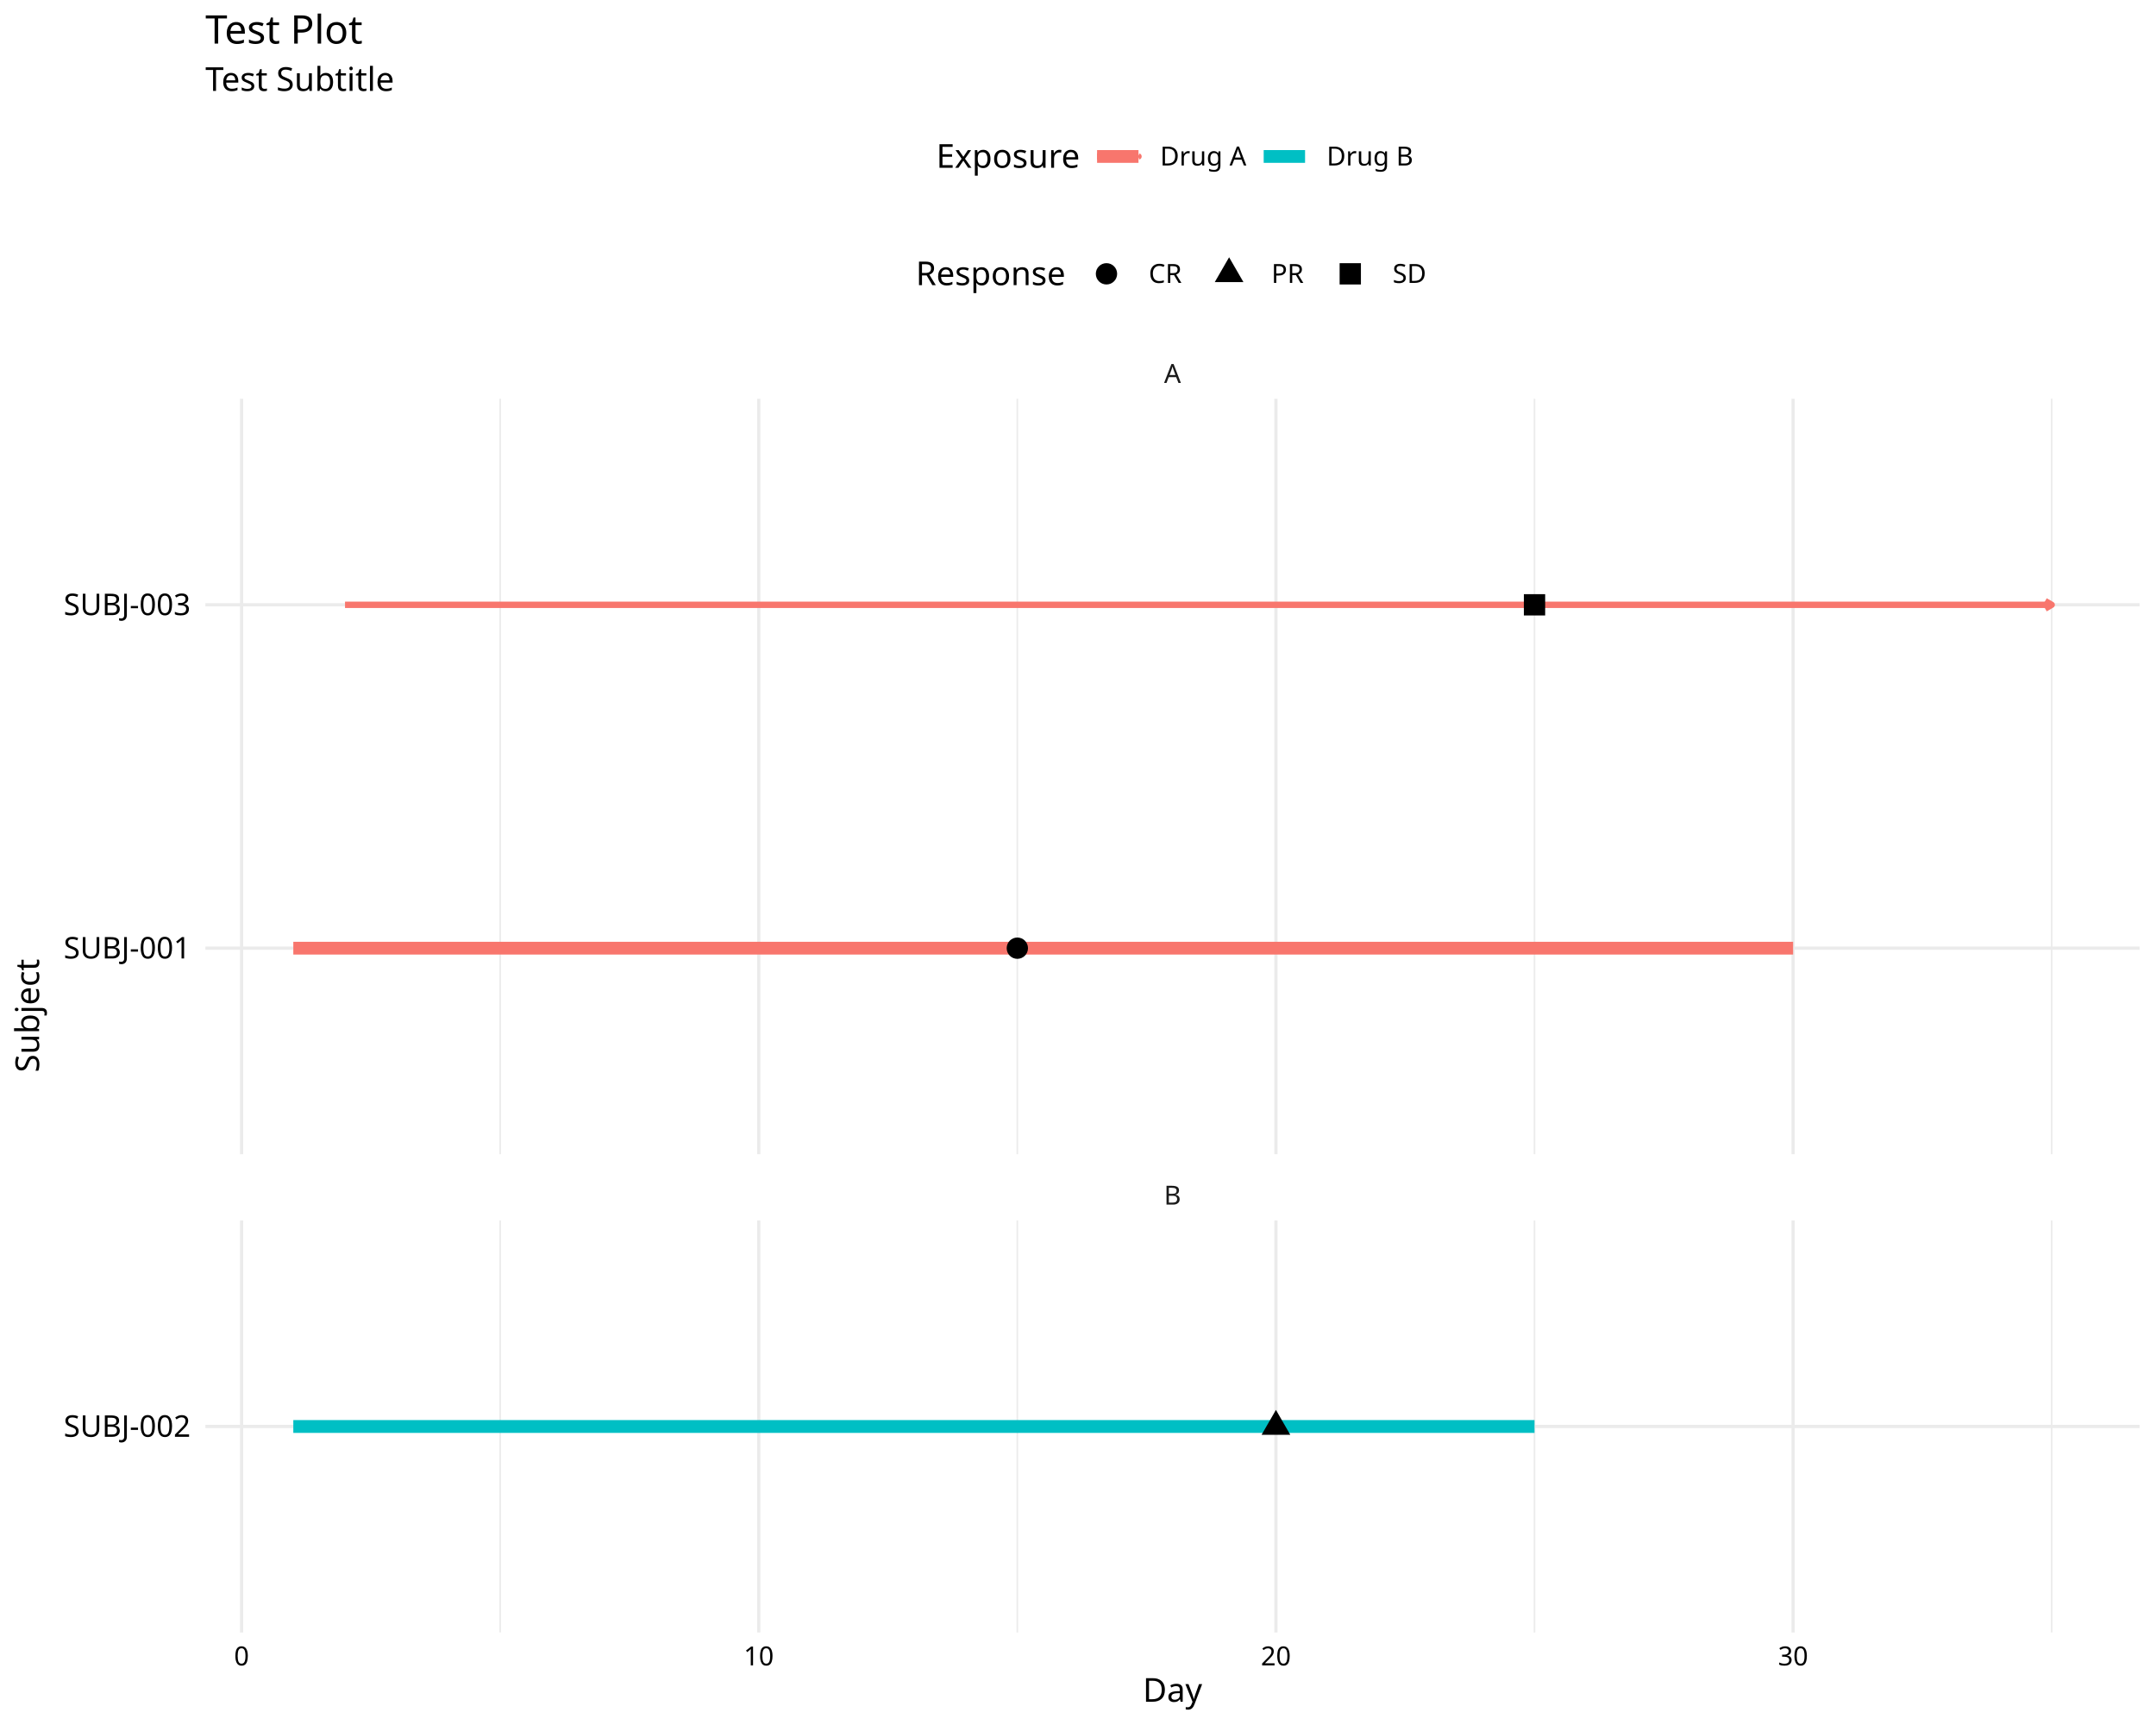
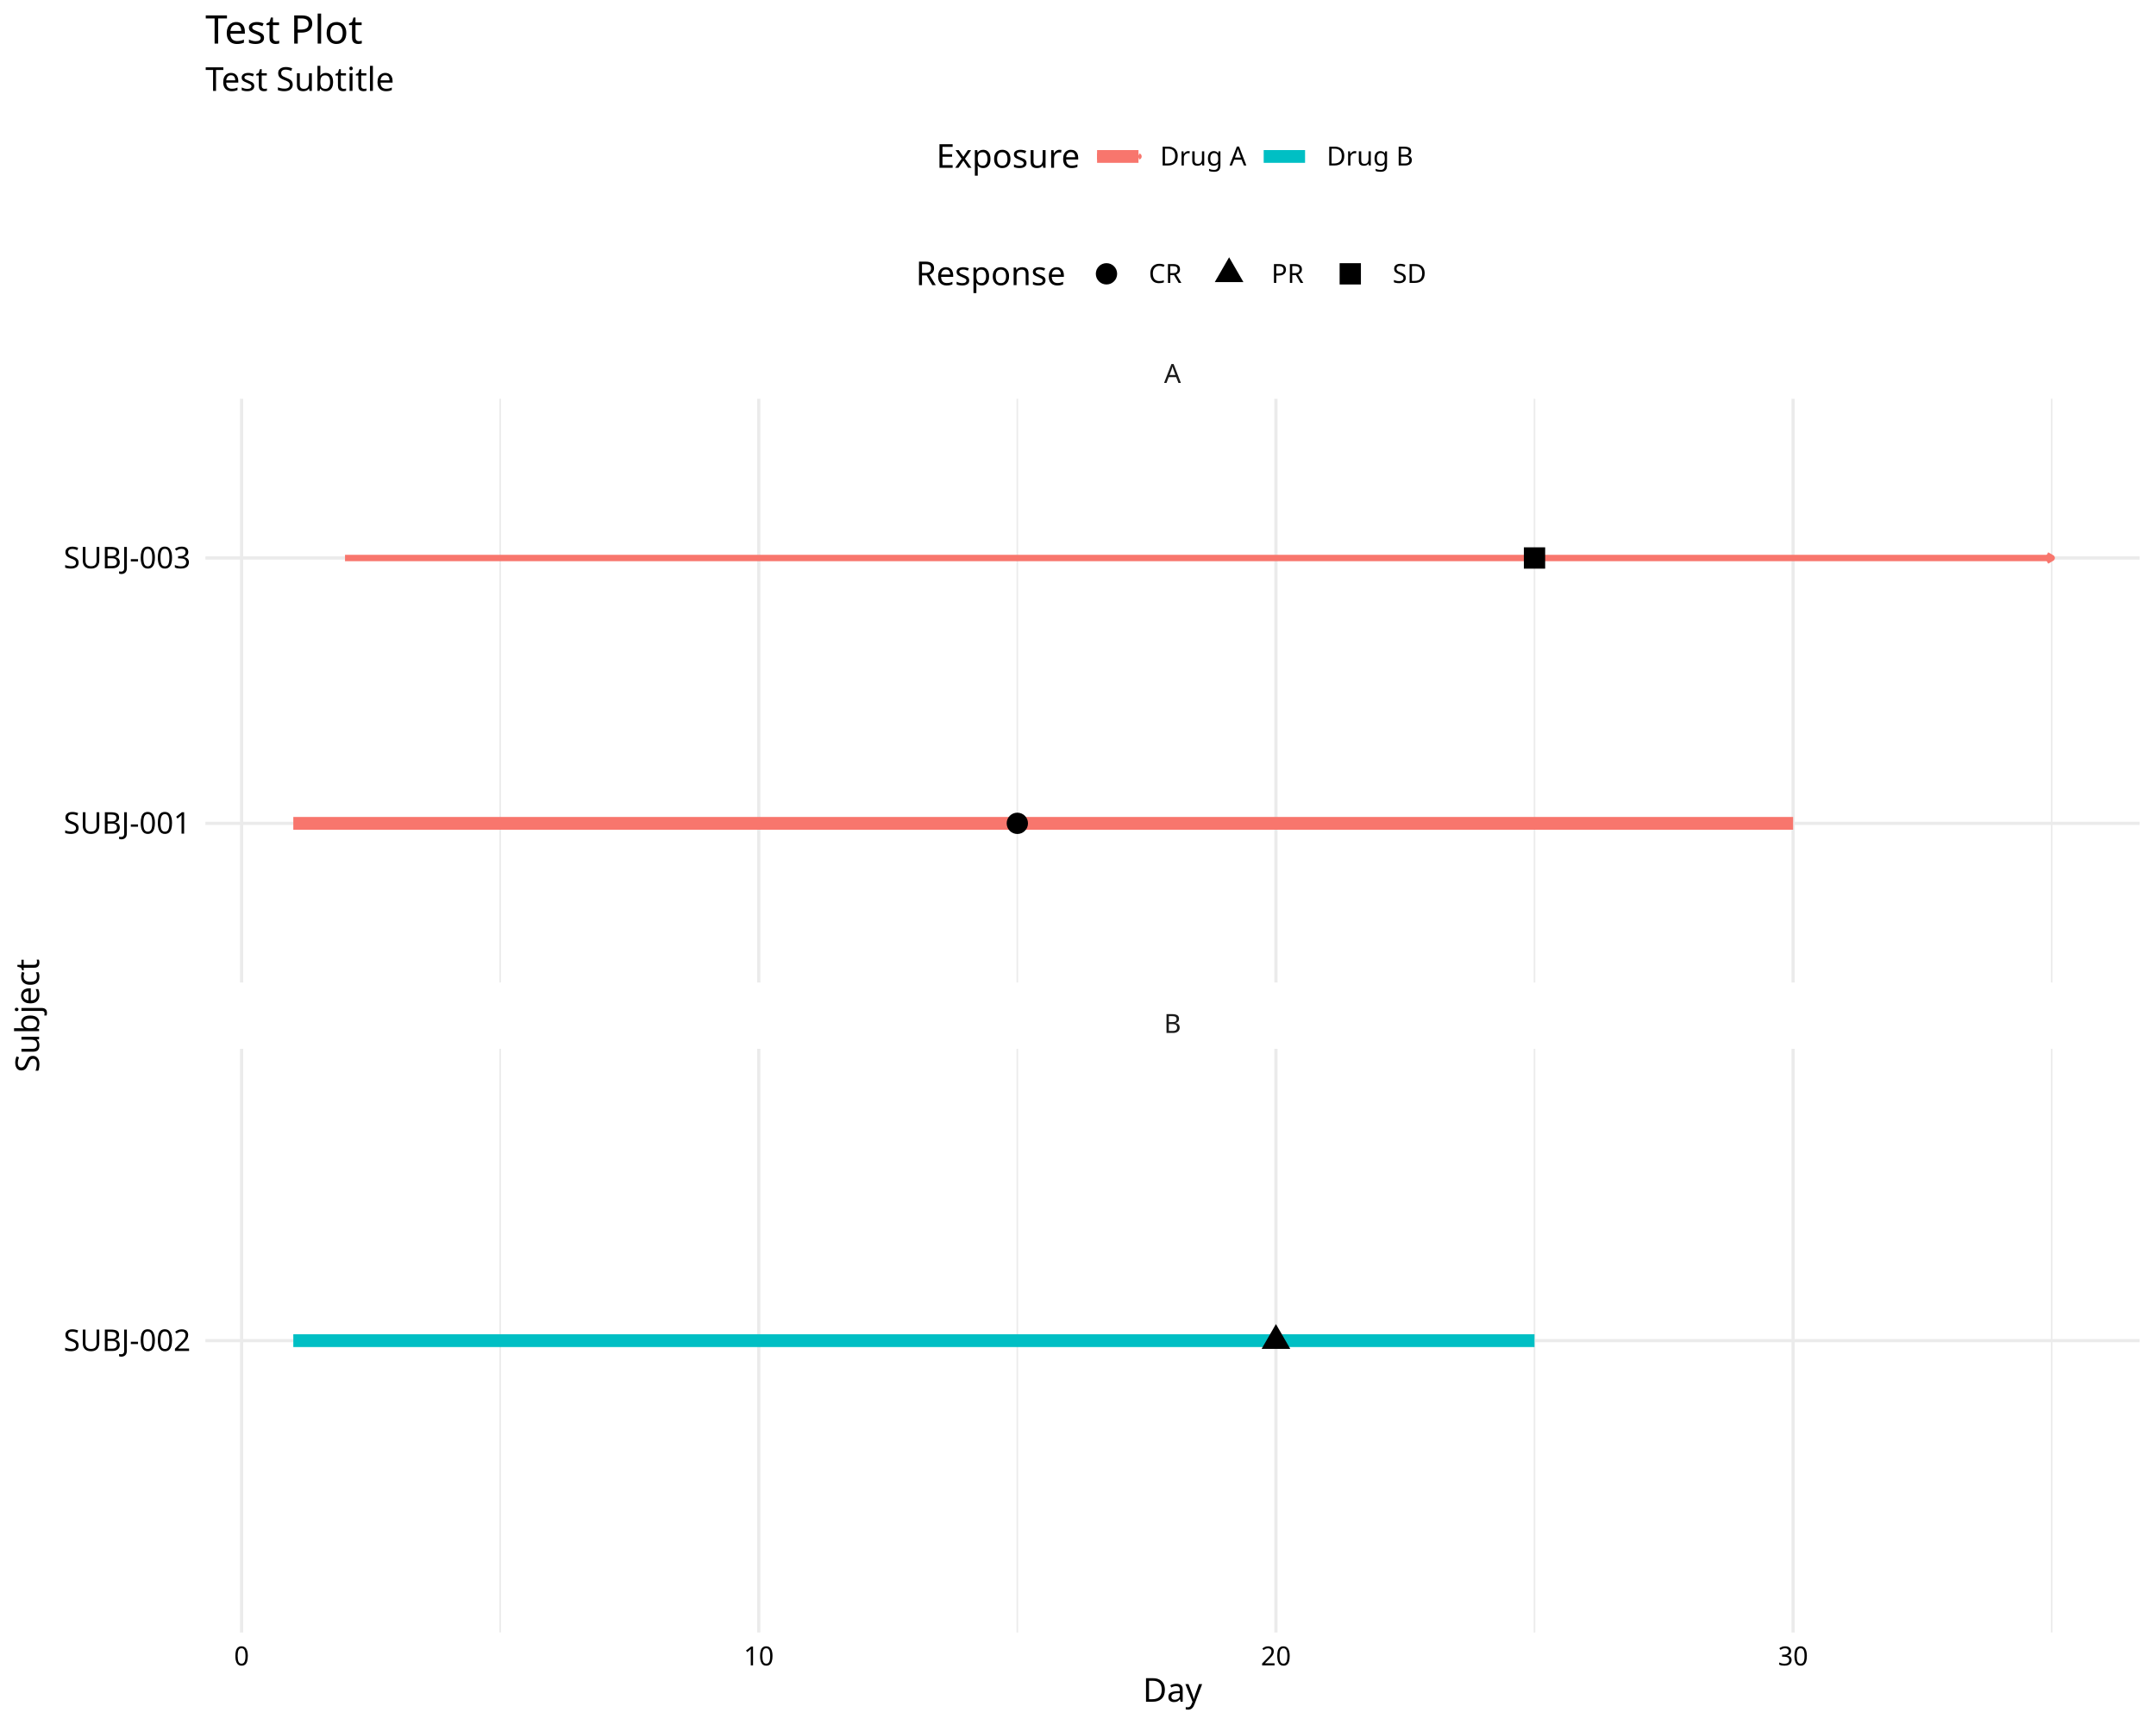
<svg xmlns="http://www.w3.org/2000/svg" class="svglite" data-engine-version="2.0" width="720.00pt" height="576.00pt" viewBox="0 0 720.00 576.00">
  <defs>
    <style type="text/css">
    .svglite line, .svglite polyline, .svglite polygon, .svglite path, .svglite rect, .svglite circle {
      fill: none;
      stroke: #000000;
      stroke-linecap: round;
      stroke-linejoin: round;
      stroke-miterlimit: 10.00;
    }
  </style>
  </defs>
  <rect width="100%" height="100%" style="stroke: none; fill: #FFFFFF;" />
  <defs>
    <clipPath id="cpMC4wMHw3MjAuMDB8MC4wMHw1NzYuMDA=">
      <rect x="0.00" y="0.00" width="720.00" height="576.00" />
    </clipPath>
  </defs>
  <g clip-path="url(#cpMC4wMHw3MjAuMDB8MC4wMHw1NzYuMDA=)">
    <rect x="0.00" y="0.00" width="720.00" height="576.00" style="stroke-width: 1.07; stroke: none; fill: #FFFFFF;" />
  </g>
  <defs>
-     <clipPath id="cpNjguNTl8NzE0LjUyfDEzMy4xNnwzODUuNDA=">
-       <rect x="68.59" y="133.16" width="645.93" height="252.24" />
+     <clipPath id="cpNjguNTl8NzE0LjUyfDEzMy4xNnwzMjguMDc=">
+       <rect x="68.59" y="133.16" width="645.93" height="194.91" />
    </clipPath>
  </defs>
-   <g clip-path="url(#cpNjguNTl8NzE0LjUyfDEzMy4xNnwzODUuNDA=)">
-     <polyline points="167.04,385.40 167.04,133.16 " style="stroke-width: 0.53; stroke: #EBEBEB; stroke-linecap: butt;" />
-     <polyline points="339.74,385.40 339.74,133.16 " style="stroke-width: 0.53; stroke: #EBEBEB; stroke-linecap: butt;" />
-     <polyline points="512.45,385.40 512.45,133.16 " style="stroke-width: 0.53; stroke: #EBEBEB; stroke-linecap: butt;" />
-     <polyline points="685.16,385.40 685.16,133.16 " style="stroke-width: 0.53; stroke: #EBEBEB; stroke-linecap: butt;" />
-     <polyline points="68.59,316.61 714.52,316.61 " style="stroke-width: 1.07; stroke: #EBEBEB; stroke-linecap: butt;" />
-     <polyline points="68.59,201.95 714.52,201.95 " style="stroke-width: 1.07; stroke: #EBEBEB; stroke-linecap: butt;" />
-     <polyline points="80.68,385.40 80.68,133.16 " style="stroke-width: 1.07; stroke: #EBEBEB; stroke-linecap: butt;" />
-     <polyline points="253.39,385.40 253.39,133.16 " style="stroke-width: 1.07; stroke: #EBEBEB; stroke-linecap: butt;" />
-     <polyline points="426.10,385.40 426.10,133.16 " style="stroke-width: 1.07; stroke: #EBEBEB; stroke-linecap: butt;" />
-     <polyline points="598.81,385.40 598.81,133.16 " style="stroke-width: 1.07; stroke: #EBEBEB; stroke-linecap: butt;" />
-     <line x1="97.95" y1="316.61" x2="598.81" y2="316.61" style="stroke-width: 4.27; stroke: #F8766D; stroke-linecap: butt;" />
-     <line x1="115.22" y1="201.95" x2="685.16" y2="201.95" style="stroke-width: 2.13; stroke: #F8766D; stroke-linecap: butt;" />
-     <polyline points="682.98,203.22 685.16,201.95 682.98,200.69 " style="stroke-width: 2.13; stroke: #F8766D; stroke-linecap: butt;" />
-     <circle cx="339.74" cy="316.61" r="3.56" style="stroke-width: 0.71; stroke: none; fill: #000000;" />
-     <polygon points="508.90,205.51 516.01,205.51 516.01,198.40 508.90,198.40 " style="stroke-width: 0.71; stroke: none; fill: #000000;" />
+   <g clip-path="url(#cpNjguNTl8NzE0LjUyfDEzMy4xNnwzMjguMDc=)">
+     <polyline points="167.04,328.07 167.04,133.16 " style="stroke-width: 0.53; stroke: #EBEBEB; stroke-linecap: butt;" />
+     <polyline points="339.74,328.07 339.74,133.16 " style="stroke-width: 0.53; stroke: #EBEBEB; stroke-linecap: butt;" />
+     <polyline points="512.45,328.07 512.45,133.16 " style="stroke-width: 0.53; stroke: #EBEBEB; stroke-linecap: butt;" />
+     <polyline points="685.16,328.07 685.16,133.16 " style="stroke-width: 0.53; stroke: #EBEBEB; stroke-linecap: butt;" />
+     <polyline points="68.59,274.92 714.52,274.92 " style="stroke-width: 1.07; stroke: #EBEBEB; stroke-linecap: butt;" />
+     <polyline points="68.59,186.32 714.52,186.32 " style="stroke-width: 1.07; stroke: #EBEBEB; stroke-linecap: butt;" />
+     <polyline points="80.68,328.07 80.68,133.16 " style="stroke-width: 1.07; stroke: #EBEBEB; stroke-linecap: butt;" />
+     <polyline points="253.39,328.07 253.39,133.16 " style="stroke-width: 1.07; stroke: #EBEBEB; stroke-linecap: butt;" />
+     <polyline points="426.10,328.07 426.10,133.16 " style="stroke-width: 1.07; stroke: #EBEBEB; stroke-linecap: butt;" />
+     <polyline points="598.81,328.07 598.81,133.16 " style="stroke-width: 1.07; stroke: #EBEBEB; stroke-linecap: butt;" />
+     <line x1="97.95" y1="274.92" x2="598.81" y2="274.92" style="stroke-width: 4.27; stroke: #F8766D; stroke-linecap: butt;" />
+     <line x1="115.22" y1="186.32" x2="685.16" y2="186.32" style="stroke-width: 2.13; stroke: #F8766D; stroke-linecap: butt;" />
+     <polyline points="683.47,187.29 685.16,186.32 683.47,185.35 " style="stroke-width: 2.13; stroke: #F8766D; stroke-linecap: butt;" />
+     <circle cx="339.74" cy="274.92" r="3.56" style="stroke-width: 0.71; stroke: none; fill: #000000;" />
+     <polygon points="508.90,189.88 516.01,189.88 516.01,182.76 508.90,182.76 " style="stroke-width: 0.71; stroke: none; fill: #000000;" />
  </g>
  <g clip-path="url(#cpMC4wMHw3MjAuMDB8MC4wMHw1NzYuMDA=)">
</g>
  <defs>
-     <clipPath id="cpNjguNTl8NzE0LjUyfDQwNy41M3w1NDUuMTE=">
-       <rect x="68.59" y="407.53" width="645.93" height="137.58" />
+     <clipPath id="cpNjguNTl8NzE0LjUyfDM1MC4yMHw1NDUuMTE=">
+       <rect x="68.59" y="350.20" width="645.93" height="194.91" />
    </clipPath>
  </defs>
-   <g clip-path="url(#cpNjguNTl8NzE0LjUyfDQwNy41M3w1NDUuMTE=)">
-     <polyline points="167.04,545.11 167.04,407.53 " style="stroke-width: 0.53; stroke: #EBEBEB; stroke-linecap: butt;" />
-     <polyline points="339.74,545.11 339.74,407.53 " style="stroke-width: 0.53; stroke: #EBEBEB; stroke-linecap: butt;" />
-     <polyline points="512.45,545.11 512.45,407.53 " style="stroke-width: 0.53; stroke: #EBEBEB; stroke-linecap: butt;" />
-     <polyline points="685.16,545.11 685.16,407.53 " style="stroke-width: 0.53; stroke: #EBEBEB; stroke-linecap: butt;" />
-     <polyline points="68.59,476.32 714.52,476.32 " style="stroke-width: 1.07; stroke: #EBEBEB; stroke-linecap: butt;" />
-     <polyline points="80.68,545.11 80.68,407.53 " style="stroke-width: 1.07; stroke: #EBEBEB; stroke-linecap: butt;" />
-     <polyline points="253.39,545.11 253.39,407.53 " style="stroke-width: 1.07; stroke: #EBEBEB; stroke-linecap: butt;" />
-     <polyline points="426.10,545.11 426.10,407.53 " style="stroke-width: 1.07; stroke: #EBEBEB; stroke-linecap: butt;" />
-     <polyline points="598.81,545.11 598.81,407.53 " style="stroke-width: 1.07; stroke: #EBEBEB; stroke-linecap: butt;" />
-     <line x1="97.95" y1="476.32" x2="512.45" y2="476.32" style="stroke-width: 4.27; stroke: #00BFC4; stroke-linecap: butt;" />
-     <polygon points="426.10,470.79 430.89,479.09 421.31,479.09 " style="stroke-width: 0.71; stroke: none; fill: #000000;" />
+   <g clip-path="url(#cpNjguNTl8NzE0LjUyfDM1MC4yMHw1NDUuMTE=)">
+     <polyline points="167.04,545.11 167.04,350.20 " style="stroke-width: 0.53; stroke: #EBEBEB; stroke-linecap: butt;" />
+     <polyline points="339.74,545.11 339.74,350.20 " style="stroke-width: 0.53; stroke: #EBEBEB; stroke-linecap: butt;" />
+     <polyline points="512.45,545.11 512.45,350.20 " style="stroke-width: 0.53; stroke: #EBEBEB; stroke-linecap: butt;" />
+     <polyline points="685.16,545.11 685.16,350.20 " style="stroke-width: 0.53; stroke: #EBEBEB; stroke-linecap: butt;" />
+     <polyline points="68.59,447.66 714.52,447.66 " style="stroke-width: 1.07; stroke: #EBEBEB; stroke-linecap: butt;" />
+     <polyline points="80.68,545.11 80.68,350.20 " style="stroke-width: 1.07; stroke: #EBEBEB; stroke-linecap: butt;" />
+     <polyline points="253.39,545.11 253.39,350.20 " style="stroke-width: 1.07; stroke: #EBEBEB; stroke-linecap: butt;" />
+     <polyline points="426.10,545.11 426.10,350.20 " style="stroke-width: 1.07; stroke: #EBEBEB; stroke-linecap: butt;" />
+     <polyline points="598.81,545.11 598.81,350.20 " style="stroke-width: 1.07; stroke: #EBEBEB; stroke-linecap: butt;" />
+     <line x1="97.95" y1="447.66" x2="512.45" y2="447.66" style="stroke-width: 4.27; stroke: #00BFC4; stroke-linecap: butt;" />
+     <polygon points="426.10,442.13 430.89,450.42 421.31,450.42 " style="stroke-width: 0.71; stroke: none; fill: #000000;" />
  </g>
  <g clip-path="url(#cpMC4wMHw3MjAuMDB8MC4wMHw1NzYuMDA=)">
</g>
  <defs>
-     <clipPath id="cpNjguNTl8NzE0LjUyfDM5MC44OHw0MDcuNTM=">
-       <rect x="68.59" y="390.88" width="645.93" height="16.65" />
+     <clipPath id="cpNjguNTl8NzE0LjUyfDMzMy41NXwzNTAuMjA=">
+       <rect x="68.59" y="333.55" width="645.93" height="16.65" />
    </clipPath>
  </defs>
-   <g clip-path="url(#cpNjguNTl8NzE0LjUyfDM5MC44OHw0MDcuNTM=)">
-     <text x="391.56" y="402.23" text-anchor="middle" style="font-size: 8.80px; fill: #1A1A1A; font-family: sans;" textLength="5.87px" lengthAdjust="spacingAndGlyphs">B</text>
+   <g clip-path="url(#cpNjguNTl8NzE0LjUyfDMzMy41NXwzNTAuMjA=)">
+     <text x="391.56" y="344.91" text-anchor="middle" style="font-size: 8.80px; fill: #1A1A1A; font-family: sans;" textLength="5.87px" lengthAdjust="spacingAndGlyphs">B</text>
  </g>
  <g clip-path="url(#cpMC4wMHw3MjAuMDB8MC4wMHw1NzYuMDA=)">
</g>
  <defs>
    <clipPath id="cpNjguNTl8NzE0LjUyfDExNi41MXwxMzMuMTY=">
      <rect x="68.59" y="116.51" width="645.93" height="16.65" />
    </clipPath>
  </defs>
  <g clip-path="url(#cpNjguNTl8NzE0LjUyfDExNi41MXwxMzMuMTY=)">
    <text x="391.56" y="127.87" text-anchor="middle" style="font-size: 8.80px; fill: #1A1A1A; font-family: sans;" textLength="5.87px" lengthAdjust="spacingAndGlyphs">A</text>
  </g>
  <g clip-path="url(#cpMC4wMHw3MjAuMDB8MC4wMHw1NzYuMDA=)">
    <text x="80.68" y="556.10" text-anchor="middle" style="font-size: 8.80px; font-family: sans;" textLength="4.89px" lengthAdjust="spacingAndGlyphs">0</text>
    <text x="253.39" y="556.10" text-anchor="middle" style="font-size: 8.80px; font-family: sans;" textLength="9.79px" lengthAdjust="spacingAndGlyphs">10</text>
    <text x="426.10" y="556.10" text-anchor="middle" style="font-size: 8.80px; font-family: sans;" textLength="9.79px" lengthAdjust="spacingAndGlyphs">20</text>
    <text x="598.81" y="556.10" text-anchor="middle" style="font-size: 8.80px; font-family: sans;" textLength="9.79px" lengthAdjust="spacingAndGlyphs">30</text>
-     <text x="63.66" y="320.05" text-anchor="end" style="font-size: 10.00px; font-family: sans;" textLength="45.59px" lengthAdjust="spacingAndGlyphs">SUBJ-001</text>
-     <text x="63.66" y="205.40" text-anchor="end" style="font-size: 10.00px; font-family: sans;" textLength="45.59px" lengthAdjust="spacingAndGlyphs">SUBJ-003</text>
-     <text x="63.66" y="479.76" text-anchor="end" style="font-size: 10.00px; font-family: sans;" textLength="45.59px" lengthAdjust="spacingAndGlyphs">SUBJ-002</text>
+     <text x="63.66" y="278.36" text-anchor="end" style="font-size: 10.00px; font-family: sans;" textLength="45.59px" lengthAdjust="spacingAndGlyphs">SUBJ-001</text>
+     <text x="63.66" y="189.76" text-anchor="end" style="font-size: 10.00px; font-family: sans;" textLength="45.59px" lengthAdjust="spacingAndGlyphs">SUBJ-003</text>
+     <text x="63.66" y="451.10" text-anchor="end" style="font-size: 10.00px; font-family: sans;" textLength="45.59px" lengthAdjust="spacingAndGlyphs">SUBJ-002</text>
    <text x="391.56" y="568.24" text-anchor="middle" style="font-size: 11.00px; font-family: sans;" textLength="19.57px" lengthAdjust="spacingAndGlyphs">Day</text>
    <text transform="translate(13.05,339.14) rotate(-90)" text-anchor="middle" style="font-size: 11.00px; font-family: sans;" textLength="36.70px" lengthAdjust="spacingAndGlyphs">Subject</text>
    <text x="312.68" y="56.02" style="font-size: 11.00px; font-family: sans;" textLength="46.48px" lengthAdjust="spacingAndGlyphs">Exposure</text>
    <line x1="366.37" y1="52.24" x2="380.20" y2="52.24" style="stroke-width: 4.27; stroke: #F8766D; stroke-linecap: butt;" />
    <line x1="366.37" y1="52.24" x2="380.20" y2="52.24" style="stroke-width: 2.13; stroke: #F8766D; stroke-linecap: butt;" />
    <polyline points="380.05,52.32 380.20,52.24 380.05,52.15 " style="stroke-width: 2.13; stroke: #F8766D; stroke-linecap: butt;" />
    <line x1="422.01" y1="52.24" x2="435.83" y2="52.24" style="stroke-width: 4.27; stroke: #00BFC4; stroke-linecap: butt;" />
    <text x="387.41" y="55.26" style="font-size: 8.80px; font-family: sans;" textLength="27.39px" lengthAdjust="spacingAndGlyphs">Drug A</text>
    <text x="443.04" y="55.26" style="font-size: 8.80px; font-family: sans;" textLength="27.39px" lengthAdjust="spacingAndGlyphs">Drug B</text>
    <text x="305.84" y="95.22" style="font-size: 11.00px; font-family: sans;" textLength="49.55px" lengthAdjust="spacingAndGlyphs">Response</text>
    <circle cx="369.51" cy="91.43" r="3.56" style="stroke-width: 0.71; stroke: none; fill: #000000;" />
    <polygon points="410.46,85.91 415.25,94.20 405.67,94.20 " style="stroke-width: 0.71; stroke: none; fill: #000000;" />
    <polygon points="447.37,94.99 454.48,94.99 454.48,87.88 447.37,87.88 " style="stroke-width: 0.71; stroke: none; fill: #000000;" />
    <text x="383.62" y="94.46" style="font-size: 8.80px; font-family: sans;" textLength="12.71px" lengthAdjust="spacingAndGlyphs">CR</text>
    <text x="424.58" y="94.46" style="font-size: 8.80px; font-family: sans;" textLength="12.23px" lengthAdjust="spacingAndGlyphs">PR</text>
    <text x="465.05" y="94.46" style="font-size: 8.80px; font-family: sans;" textLength="12.23px" lengthAdjust="spacingAndGlyphs">SD</text>
    <text x="68.59" y="30.35" style="font-size: 11.00px; font-family: sans;" textLength="61.14px" lengthAdjust="spacingAndGlyphs">Test Subtitle</text>
    <text x="68.59" y="14.56" style="font-size: 13.20px; font-family: sans;" textLength="52.09px" lengthAdjust="spacingAndGlyphs">Test Plot</text>
  </g>
</svg>
